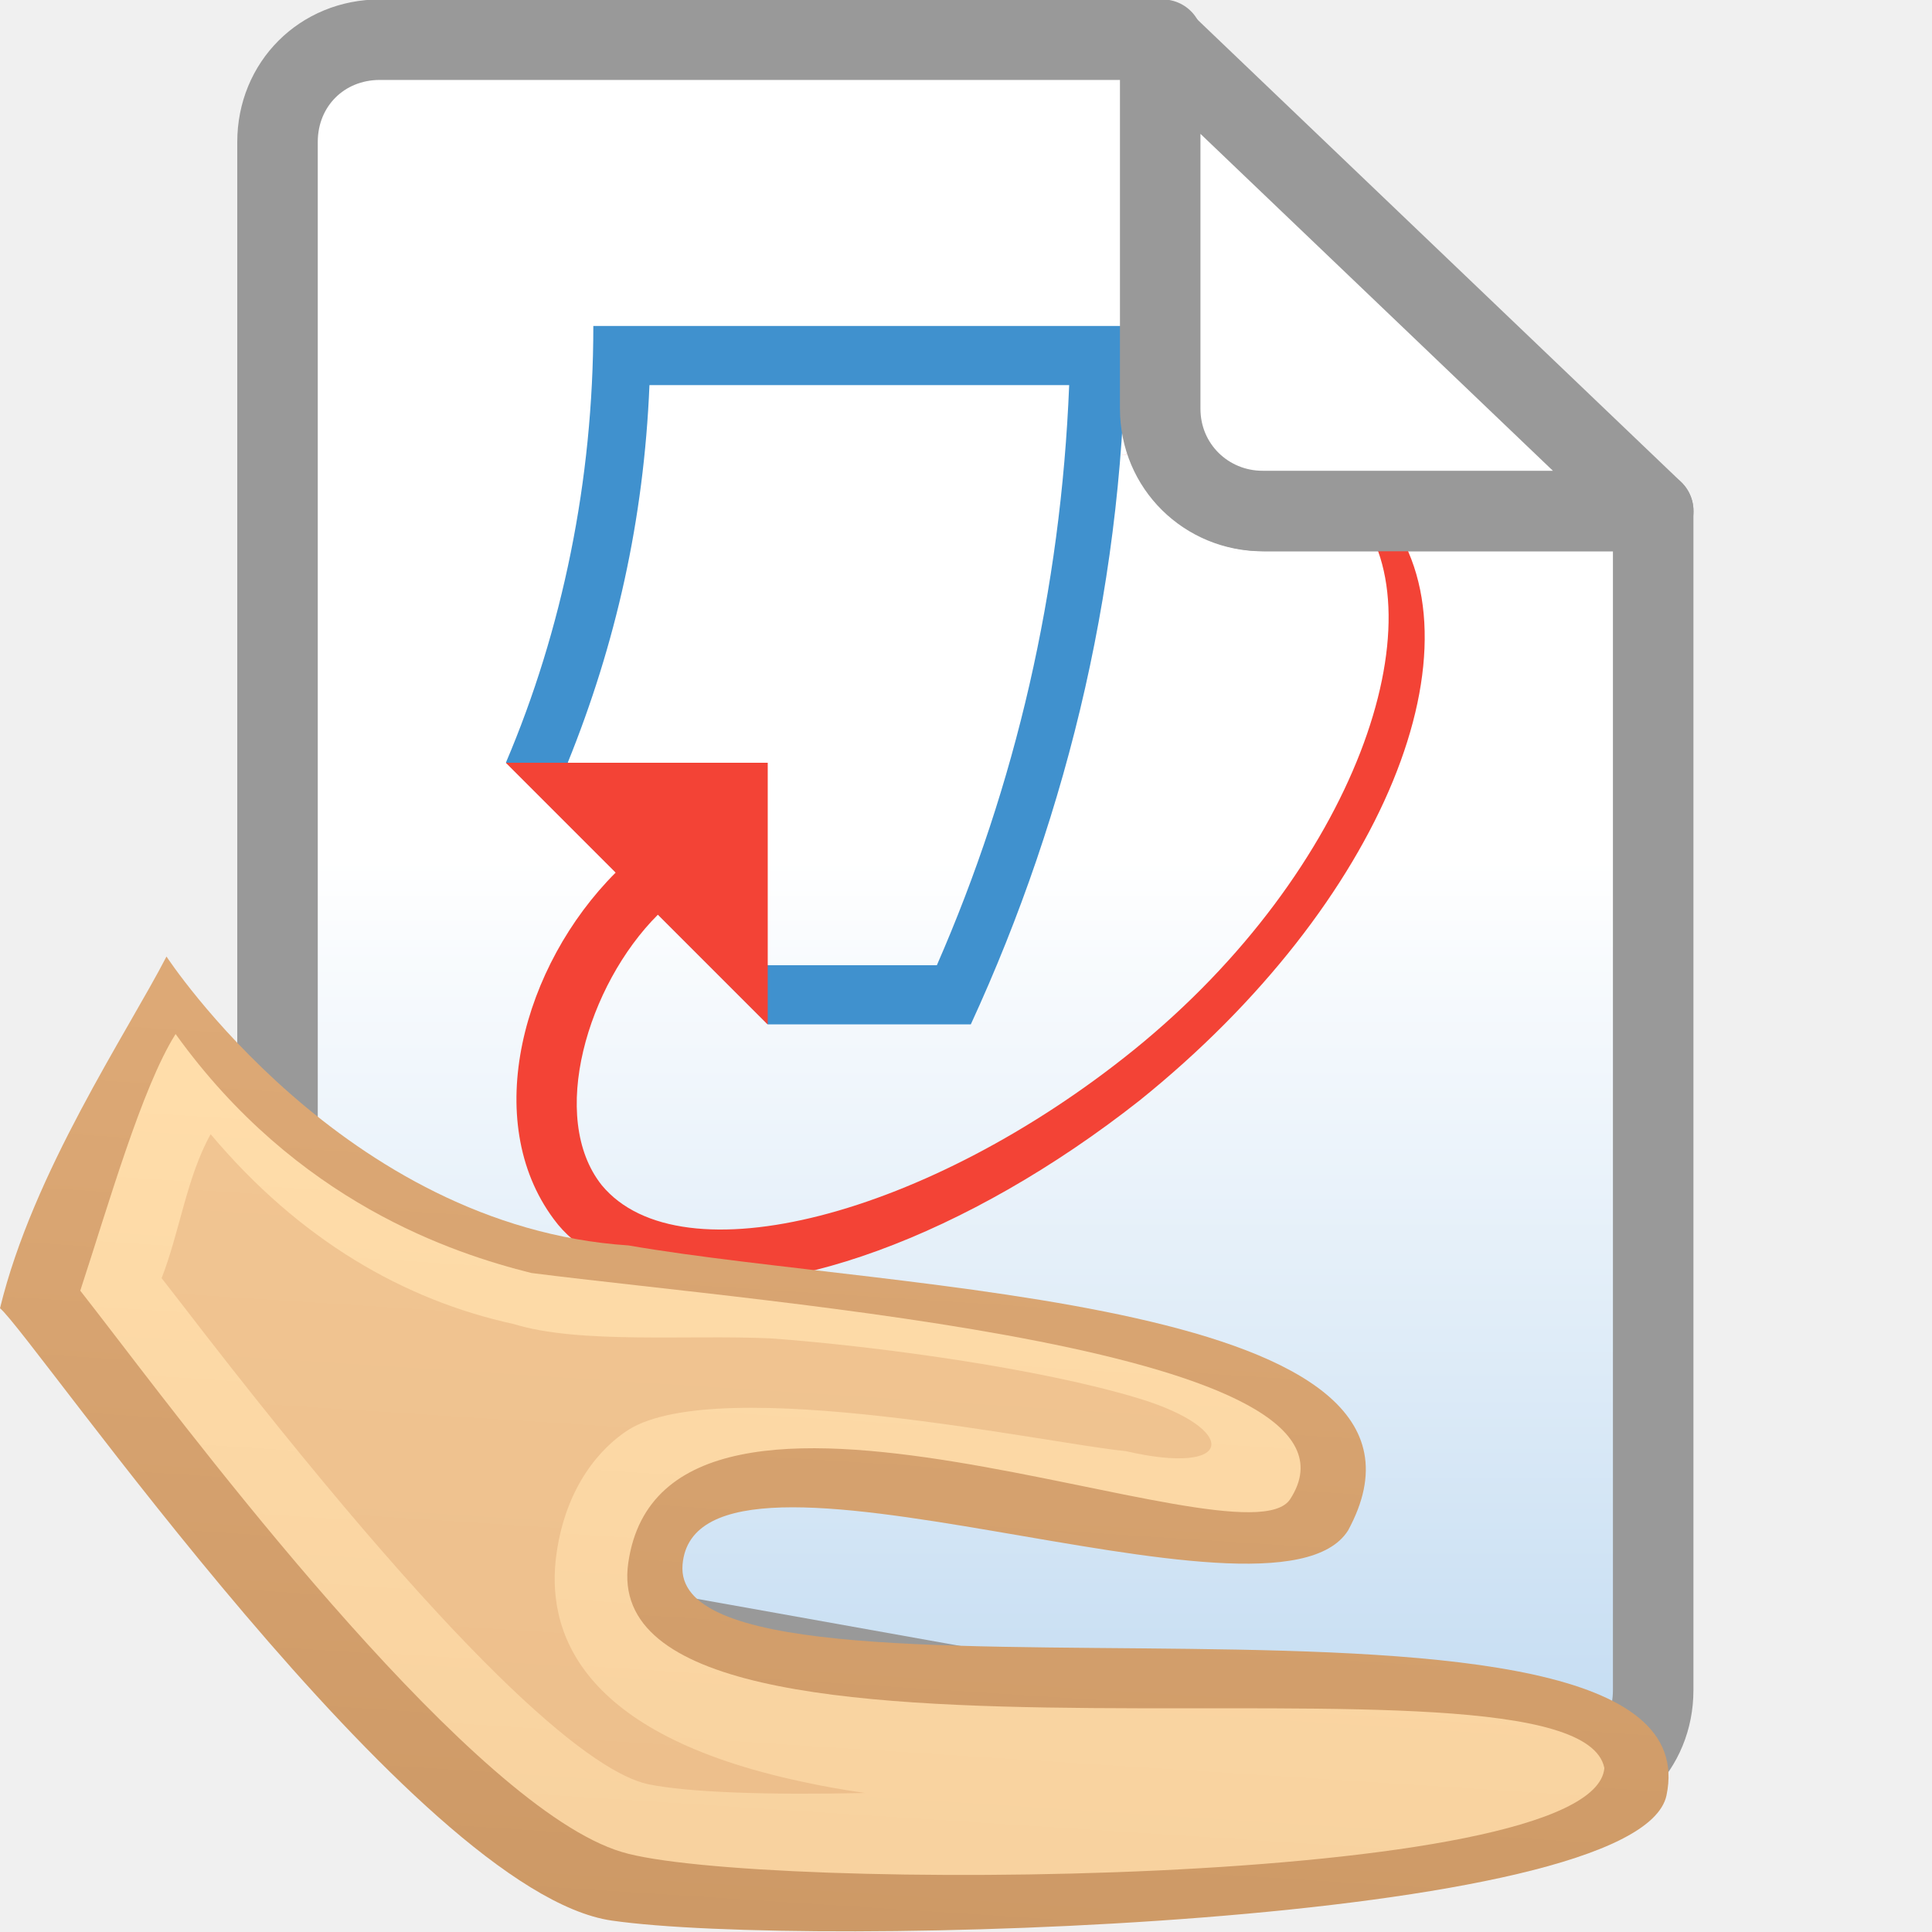
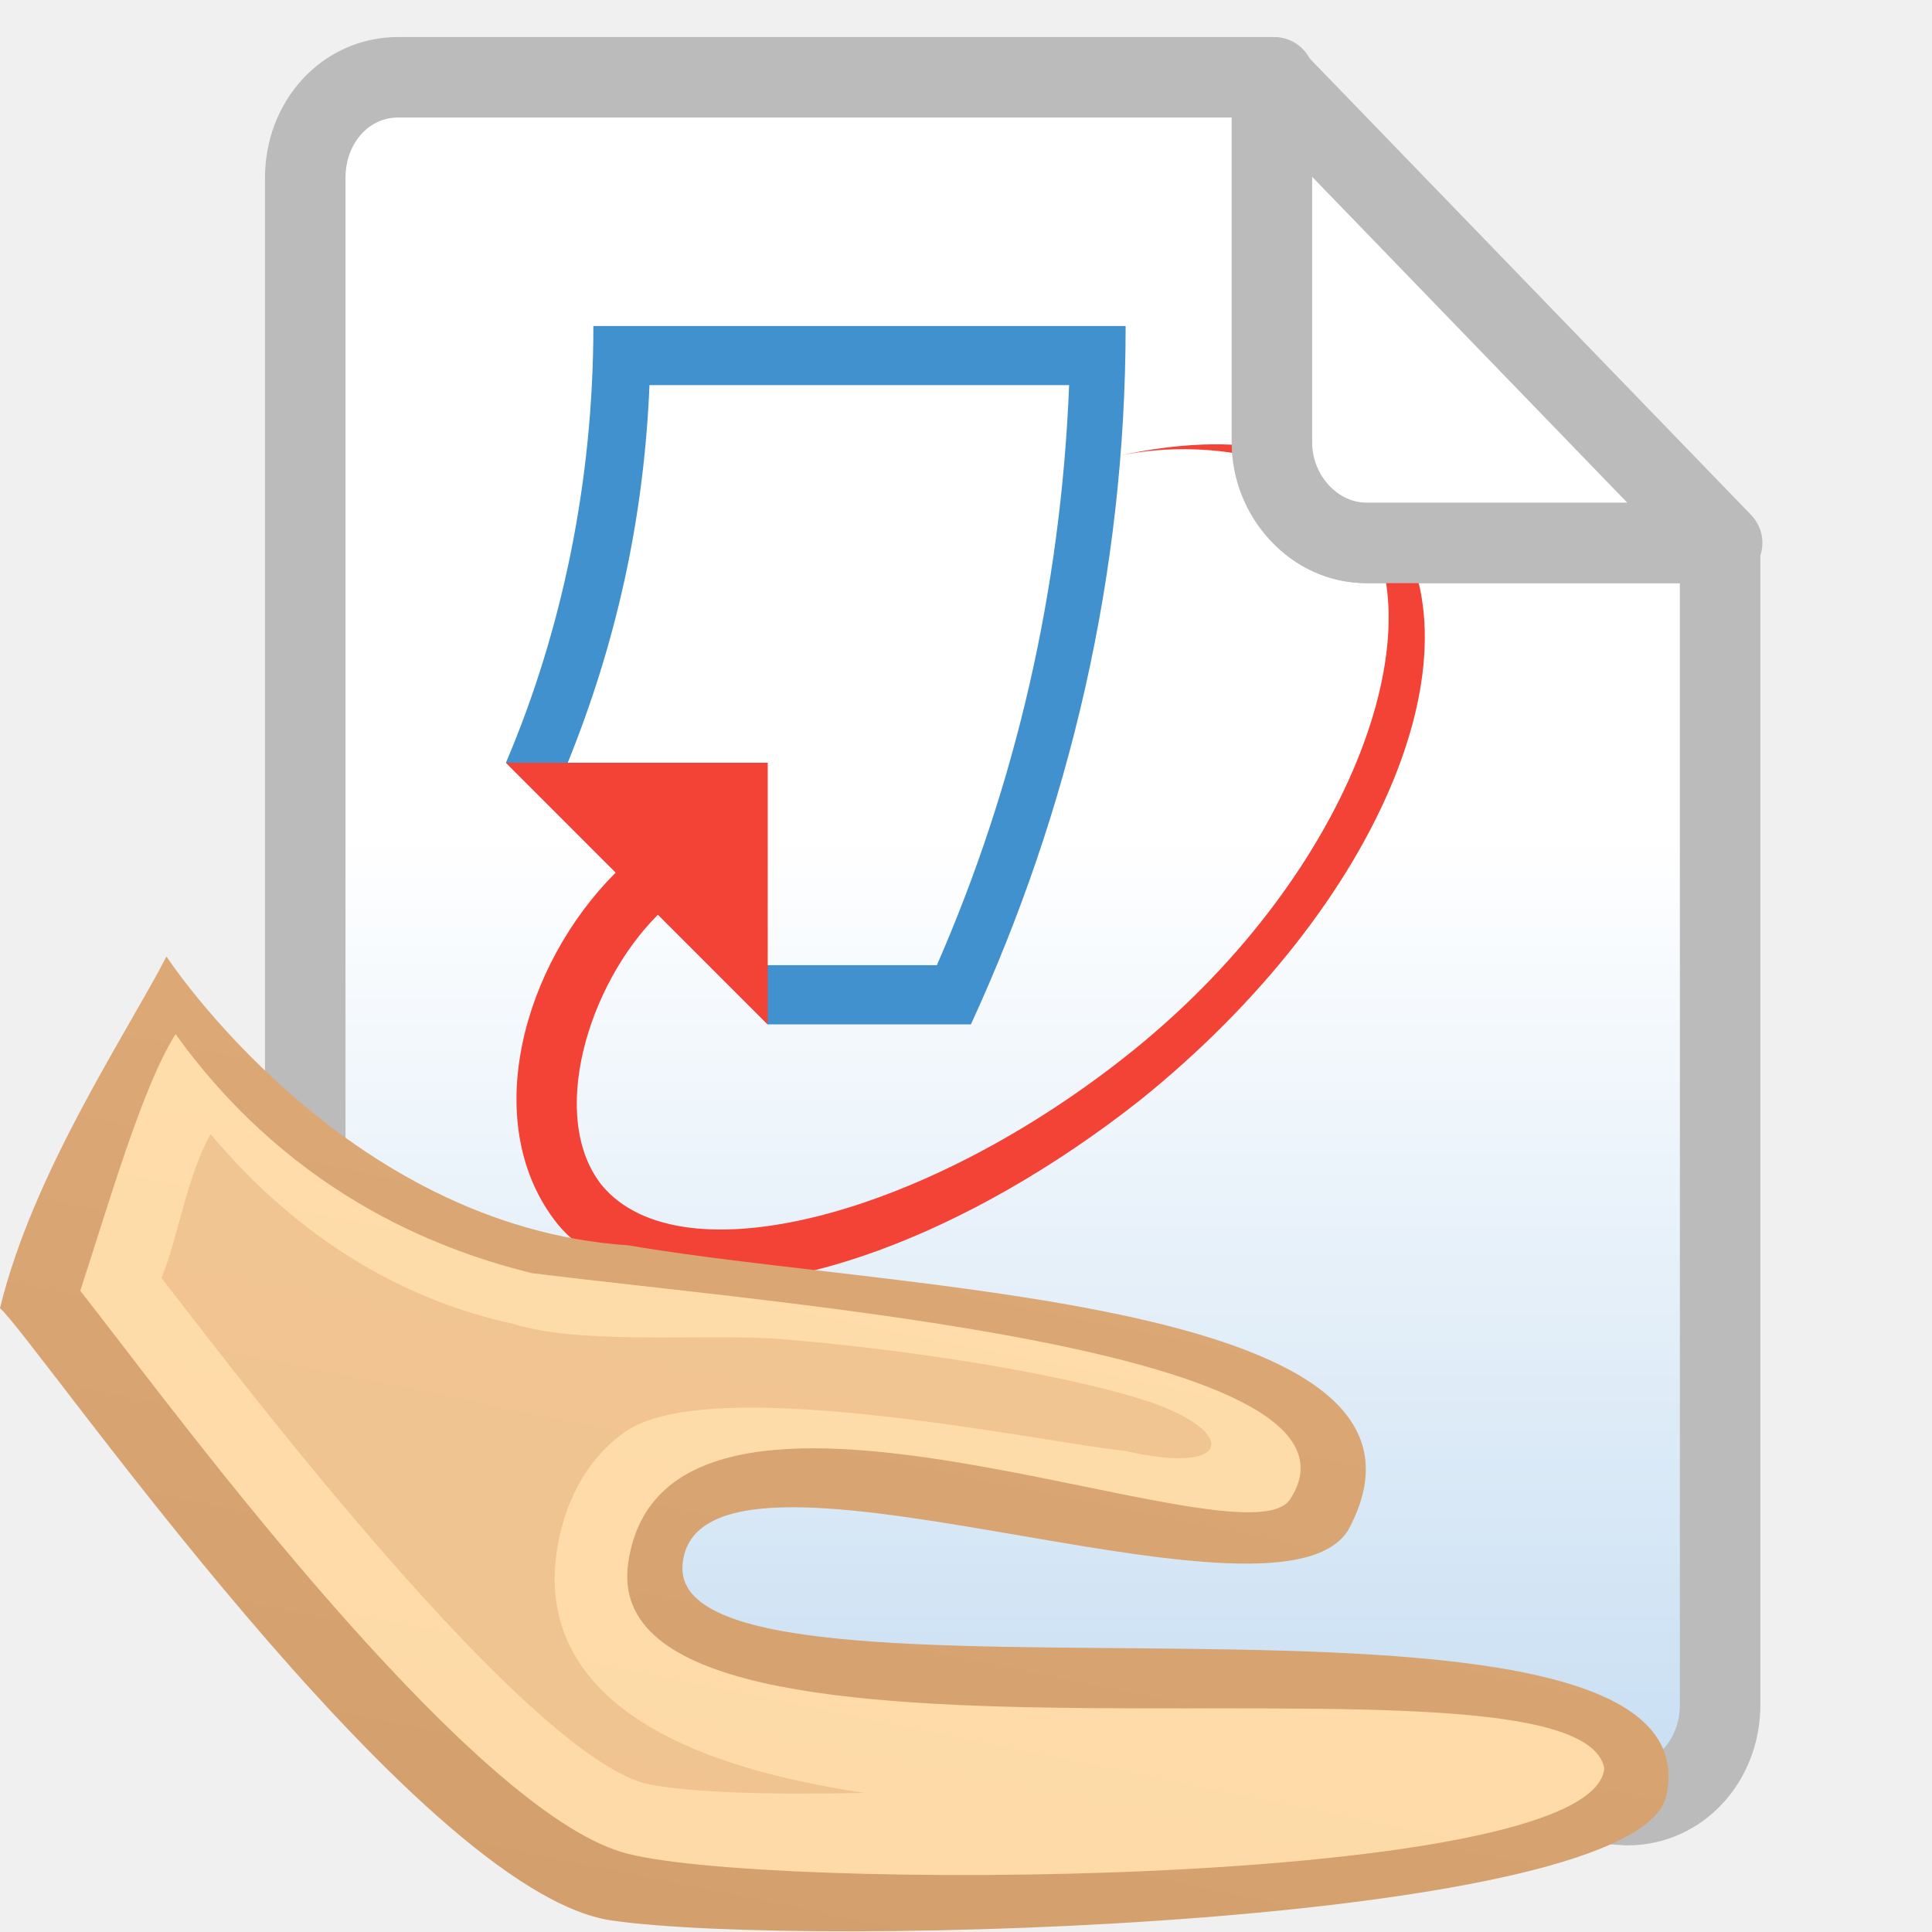
- <svg xmlns="http://www.w3.org/2000/svg" version="1.1" id="svg20" x="0px" y="0px" width="24px" height="24px" viewBox="0 0 24 24" enable-background="new 0 0 24 24" xml:space="preserve">
-   <g id="g18" transform="translate(-14.14558)">
-     <linearGradient id="SVGID_1_" gradientUnits="userSpaceOnUse" x1="26.138" y1="10.658" x2="26.138" y2="22.915">
-       <stop offset="0" style="stop-color:#FFFFFF" />
-       <stop offset="1" style="stop-color:#BDD8F0" />
-     </linearGradient>
-     <path fill="url(#SVGID_1_)" stroke="#999999" stroke-linejoin="round" stroke-miterlimit="10" d="M29.858,6.348   c-0.721,0-1.271-0.552-1.271-1.271V0.493h-9.722c-0.72,0-1.272,0.552-1.272,1.271v17.673l15.818,2.83   c0.719,0,1.271-0.551,1.271-1.271V6.348H29.858z" />
-     <g id="g2243" transform="matrix(1.874174,0,0,1.874174,633.8594,-479.8716)">
-       <path id="path2239" fill="#4091CE" d="M-327.306,261.098c0.373-0.877,0.579-1.867,0.579-2.893    h3.528c0,1.643-0.373,3.211-1.026,4.629h-1.345L-327.306,261.098z M-325.571,262.442h1.121c0.522-1.194,0.822-2.482,0.877-3.845    h-2.782c-0.037,0.896-0.224,1.717-0.541,2.501L-325.571,262.442z" />
-       <path id="path2241" fill="#F34336" d="M-323.237,259.064c0.635-0.131,1.326,0.056,1.568,0.374    c0.56,0.69,0,2.371-1.475,3.565c-1.362,1.101-3.005,1.53-3.528,0.896c-0.355-0.448-0.094-1.326,0.373-1.792l0.728,0.728v-1.735    h-1.736l0.728,0.728c-0.616,0.616-0.896,1.643-0.411,2.296c0.149,0.205,0.392,0.317,0.653,0.392    c0.821,0.187,2.091-0.28,3.23-1.177c1.624-1.306,2.315-3.042,1.624-3.9C-321.837,259.008-322.472,258.896-323.237,259.064" />
-     </g>
-     <path fill="#FFFFFF" stroke="#999999" stroke-linecap="round" stroke-linejoin="round" stroke-miterlimit="10" d="M29.829,6.348   h4.854l-6.125-5.855v4.584C28.558,5.796,29.134,6.348,29.829,6.348z" />
-     <g id="g14799" transform="matrix(3.70587,0.5406279,-0.5406279,3.70587,22.49475,9.922301)">
-       <g id="raw_1_">
-         <g id="assign_24">
-           <linearGradient id="path10534_1_" gradientUnits="userSpaceOnUse" x1="32.767" y1="5.715" x2="32.767" y2="-7.001" gradientTransform="matrix(0.8959 -0.072 -0.072 -0.8959 -27.9463 8.176)">
-             <stop offset="0" style="stop-color:#DDA976" />
-             <stop offset="1" style="stop-color:#9F6B37" />
-           </linearGradient>
-           <path id="path10534" fill="url(#path10534_1_)" d="      M0.401,2.509C0.368,1.97,2.381,2.5,2.569,2.078C2.872,1.255,0.97,1.511,0.071,1.487c-0.946,0.075-1.655-0.727-1.655-0.727      c-0.094,0.272-0.335,0.773-0.378,1.234c0.125,0.078,1.644,1.718,2.301,1.717C0.998,3.71,3.713,3.236,3.741,2.795      C3.796,1.917,0.438,3.095,0.401,2.509z" />
-           <linearGradient id="path10541_1_" gradientUnits="userSpaceOnUse" x1="32.741" y1="5.419" x2="32.741" y2="-5.238" gradientTransform="matrix(0.8959 -0.072 -0.072 -0.8959 -27.9463 8.176)">
-             <stop offset="0" style="stop-color:#FFDDAA" />
-             <stop offset="1" style="stop-color:#E3B17E" />
-           </linearGradient>
-           <path id="path10541" fill="url(#path10541_1_)" d="      M-1.56,2.04c-0.063-0.061-0.11-0.107-0.147-0.142c0.051-0.293,0.105-0.697,0.19-0.888c0.478,0.495,1.016,0.587,1.282,0.614      c0.817-0.015,2.847-0.161,2.599,0.379c-0.12,0.261-2.144-0.335-2.142,0.526c0.002,0.852,3.142-0.242,3.302,0.206      c0.025,0.404-2.74,0.814-3.185,0.746C-0.162,3.407-1.203,2.387-1.56,2.04z" />
-           <linearGradient id="path10548_1_" gradientUnits="userSpaceOnUse" x1="32.013" y1="5.219" x2="32.013" y2="-3.301" gradientTransform="matrix(0.8959 -0.072 -0.072 -0.8959 -27.9463 8.176)">
-             <stop offset="0" style="stop-color:#F1C592" />
-             <stop offset="1" style="stop-color:#E1AF7C" />
-           </linearGradient>
-           <path id="path10548" fill="url(#path10548_1_)" d="      M0.374,3.244C0.185,3.216-0.271,2.958-1.371,1.89l-0.075-0.072c0.037-0.159,0.034-0.344,0.092-0.496      C-1.012,1.626-0.641,1.774-0.268,1.8c0.224,0.035,0.578-0.049,0.85-0.076C0.928,1.699,1.478,1.693,1.82,1.745      c0.343,0.052,0.355,0.21-0.019,0.179C1.549,1.937,0.432,1.861,0.159,2.092C0.075,2.165-0.018,2.307-0.018,2.53      c0,0.262,0.159,0.585,0.915,0.634c0.068,0.005,0.139,0.007,0.212,0.007c-0.314,0.053-0.58,0.083-0.716,0.075L0.374,3.244z" />
-         </g>
-       </g>
-     </g>
-   </g>
-   <g id="layer1">
- </g>
+ <svg xmlns="http://www.w3.org/2000/svg" version="1.1" x="0px" y="0px" width="24px" height="24px" viewBox="0 0.007 24 24" overflow="visible" enable-background="new 0 0.007 24 24" xml:space="preserve">
+   <defs>
+ </defs>
+   <linearGradient id="SVGID_1_" gradientUnits="userSpaceOnUse" x1="40.283" y1="777.665" x2="40.283" y2="789.923" gradientTransform="matrix(1 0 0 1 -28.291 -767)">
+     <stop offset="0" style="stop-color:#FFFFFF" />
+     <stop offset="1" style="stop-color:#BDD8F0" />
+   </linearGradient>
+   <path display="none" fill="url(#SVGID_1_)" stroke="#999999" stroke-linejoin="round" stroke-miterlimit="10" d="M15.713,6.355  c-0.723,0-1.271-0.552-1.271-1.271V0.5H4.719C4,0.5,3.447,1.052,3.447,1.771v17.673l15.818,2.83c0.719,0,1.271-0.553,1.271-1.271  V6.355H15.713z" />
+   <linearGradient id="path4_2_" gradientUnits="userSpaceOnUse" x1="12.58" y1="10.372" x2="12.58" y2="24.452">
+     <stop offset="0" style="stop-color:#FFFFFF" />
+     <stop offset="1" style="stop-color:#BDD8F0" />
+   </linearGradient>
+   <path id="path4_1_" fill="url(#path4_2_)" stroke="#BBBBBB" stroke-linecap="round" stroke-linejoin="round" stroke-miterlimit="10" d="  M16.977,6.751c-0.646,0-1.15-0.552-1.15-1.248V0.967H4.944c-0.648,0-1.152,0.552-1.152,1.248v16.968  c0,0.696,1.964,2.344,2.612,2.344l13.812,0.904c0.647,0,1.152-0.552,1.152-1.248V6.751H16.977z" />
+   <path id="path2239_1_" fill="#4091CE" d="M6.286,9.479c0.699-1.644,1.085-3.5,1.085-5.422h6.612  c0,3.08-0.699,6.018-1.922,8.675H9.539L6.286,9.479z M9.537,11.997h2.101c0.978-2.238,1.541-4.651,1.643-7.206H8.068  C7.999,6.47,7.648,8.009,7.054,9.479L9.537,11.997z" />
+   <path id="path2241_1_" fill="#F34336" d="M13.912,5.666c1.189-0.245,2.484,0.105,2.938,0.701  c1.051,1.293,0,4.443-2.764,6.681c-2.553,2.064-5.632,2.868-6.612,1.68c-0.665-0.84-0.176-2.485,0.699-3.358l1.364,1.364V9.482  H6.284l1.364,1.365c-1.154,1.154-1.679,3.079-0.77,4.303c0.279,0.385,0.734,0.594,1.224,0.734c1.539,0.351,3.919-0.524,6.054-2.205  c3.044-2.448,4.339-5.702,3.044-7.31C16.535,5.561,15.346,5.352,13.912,5.666" />
+   <path id="path3888_1_" display="none" fill="#4AABE9" d="M7.555,7.749  C7.459,7.513,7.408,7.257,7.408,6.988c0-1.165,0.993-2.109,2.217-2.109c0.455,0,0.88,0.132,1.231,0.356  c0.64-1.055,1.834-1.762,3.203-1.762c2.042,0,3.695,1.573,3.695,3.516c0,0.06-0.002,0.118-0.004,0.178  c1.293,0.433,2.222,1.606,2.222,2.986c0,1.747-1.489,3.165-3.326,3.165h-8.5c-1.633,0-2.957-1.259-2.957-2.812  C5.189,9.143,6.207,8.007,7.555,7.749z M10.886,9.097h1.511v2.46c0,0.193,0.167,0.352,0.37,0.352h1.108  c0.203,0,0.369-0.158,0.369-0.352v-2.46h1.511c0.329,0,0.493-0.378,0.262-0.601L13.58,6.181c-0.143-0.136-0.379-0.136-0.521,0  l-2.436,2.316C10.392,8.719,10.558,9.097,10.886,9.097z" />
+   <path id="path2_1_" fill="#FFFFFF" stroke="#BBBBBB" stroke-linecap="round" stroke-linejoin="round" stroke-miterlimit="10" d="  M16.977,6.751h4.416L15.8,0.967v4.536C15.8,6.175,16.328,6.751,16.977,6.751z" />
+   <linearGradient id="path10534_2_" gradientUnits="userSpaceOnUse" x1="-291.252" y1="244.495" x2="-291.252" y2="231.78" gradientTransform="matrix(12.3304 2.622 2.622 -12.3304 2961.854 3791.573)">
+     <stop offset="0" style="stop-color:#DDA976" />
+     <stop offset="0.062" style="stop-color:#D4A06D" />
+     <stop offset="0.264" style="stop-color:#BD8955" />
+     <stop offset="0.478" style="stop-color:#AC7844" />
+     <stop offset="0.712" style="stop-color:#A26E3A" />
+     <stop offset="1" style="stop-color:#9F6B37" />
+   </linearGradient>
+   <path id="path10534_1_" fill="url(#path10534_2_)" d="  M8.479,19.444c0.169-2.016,7.342,1.037,8.267-0.426c1.568-2.886-5.619-2.965-8.938-3.541c-3.546-0.232-5.74-3.588-5.74-3.588  C1.573,12.847,0.409,14.573,0,16.258c0.421,0.356,5.164,7.256,7.599,7.606c2.443,0.354,12.76,0.064,13.102-1.555  C21.381,19.085,8.299,21.636,8.479,19.444z" />
+   <linearGradient id="path10541_2_" gradientUnits="userSpaceOnUse" x1="-291.248" y1="244.418" x2="-291.248" y2="233.765" gradientTransform="matrix(12.3304 2.622 2.622 -12.3304 2961.854 3791.573)">
+     <stop offset="0" style="stop-color:#FFDDAA" />
+     <stop offset="1" style="stop-color:#E3B17E" />
+   </linearGradient>
+   <path id="path10541_1_" fill="url(#path10541_2_)" d="  M1.465,16.646c-0.201-0.26-0.35-0.455-0.468-0.605c0.348-1.059,0.766-2.526,1.184-3.188c1.504,2.092,3.448,2.725,4.419,2.968  c3.036,0.386,10.638,0.942,9.427,2.81c-0.586,0.902-7.765-2.4-8.223,0.791c-0.453,3.158,11.774,0.803,12.125,2.549  c-0.125,1.511-10.594,1.535-12.206,1.043C5.907,22.468,2.601,18.124,1.465,16.646z" />
+   <linearGradient id="path10548_2_" gradientUnits="userSpaceOnUse" x1="-291.432" y1="244.342" x2="-291.432" y2="235.818" gradientTransform="matrix(12.3304 2.622 2.622 -12.3304 2961.854 3791.573)">
+     <stop offset="0" style="stop-color:#F1C592" />
+     <stop offset="1" style="stop-color:#E1AF7C" />
+   </linearGradient>
+   <path id="path10548_1_" fill="url(#path10548_2_)" d="  M7.981,22.153c-0.686-0.206-2.236-1.408-5.735-5.961l-0.239-0.308c0.223-0.569,0.312-1.257,0.609-1.788  c1.103,1.311,2.398,2.061,3.766,2.358c0.811,0.251,2.168,0.131,3.191,0.178c1.296,0.095,3.337,0.369,4.577,0.747  c1.243,0.378,1.202,0.971-0.167,0.652c-0.94-0.088-5.04-0.973-6.176-0.265c-0.351,0.226-0.772,0.701-0.893,1.528  c-0.142,0.971,0.273,2.254,3.048,2.844c0.249,0.055,0.511,0.102,0.782,0.141c-1.192,0.026-2.194-0.006-2.694-0.109L7.981,22.153z" />
</svg>
